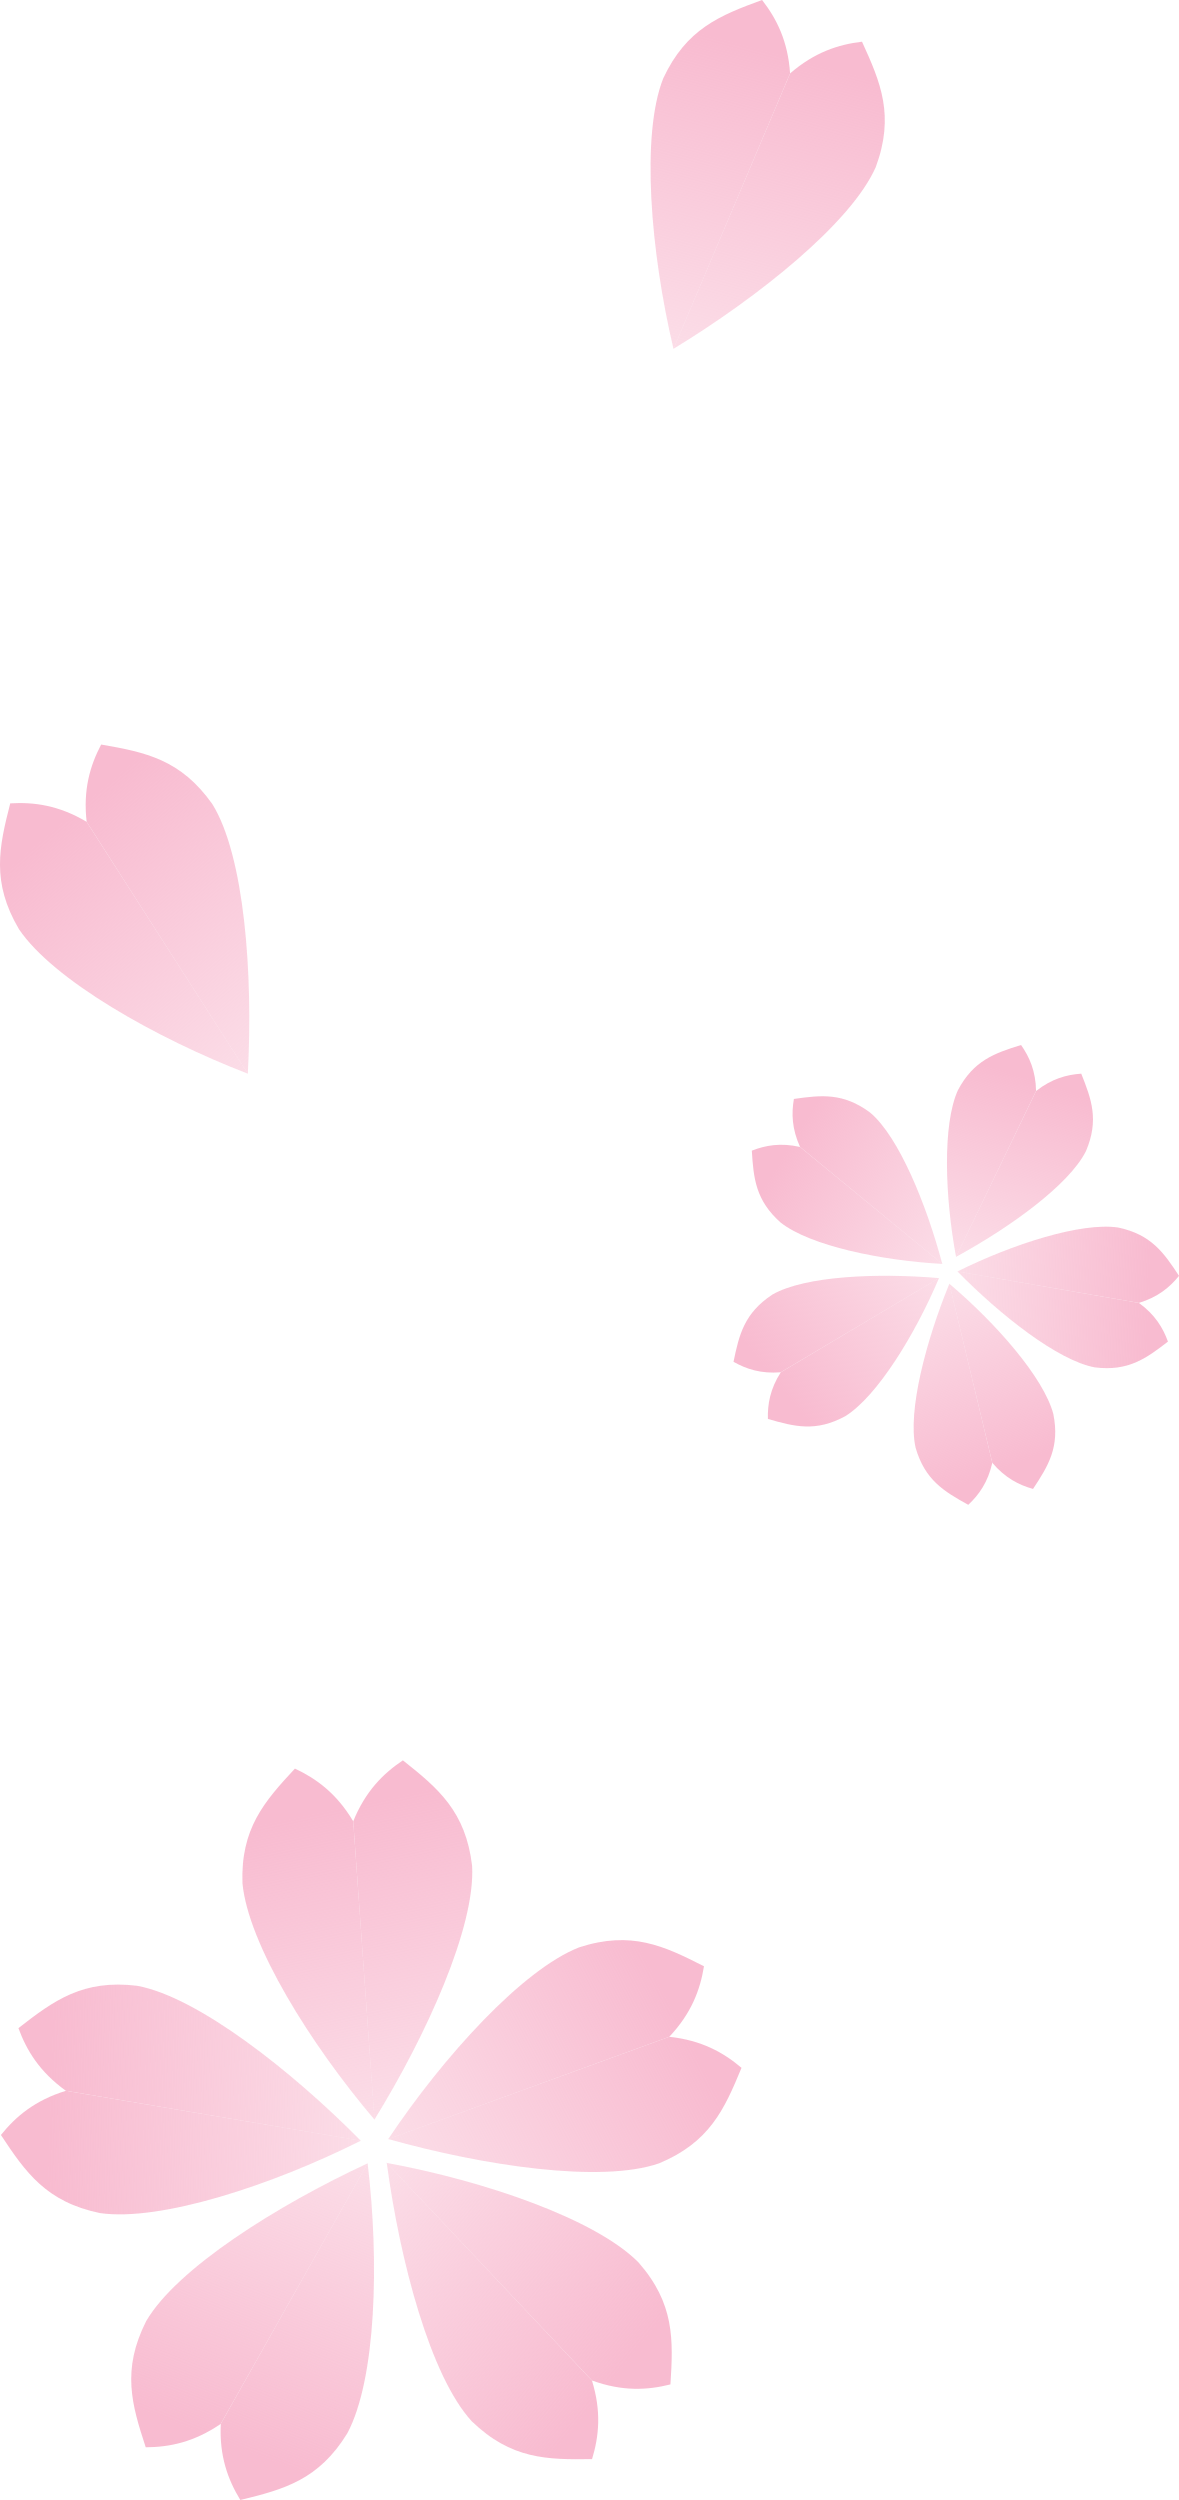
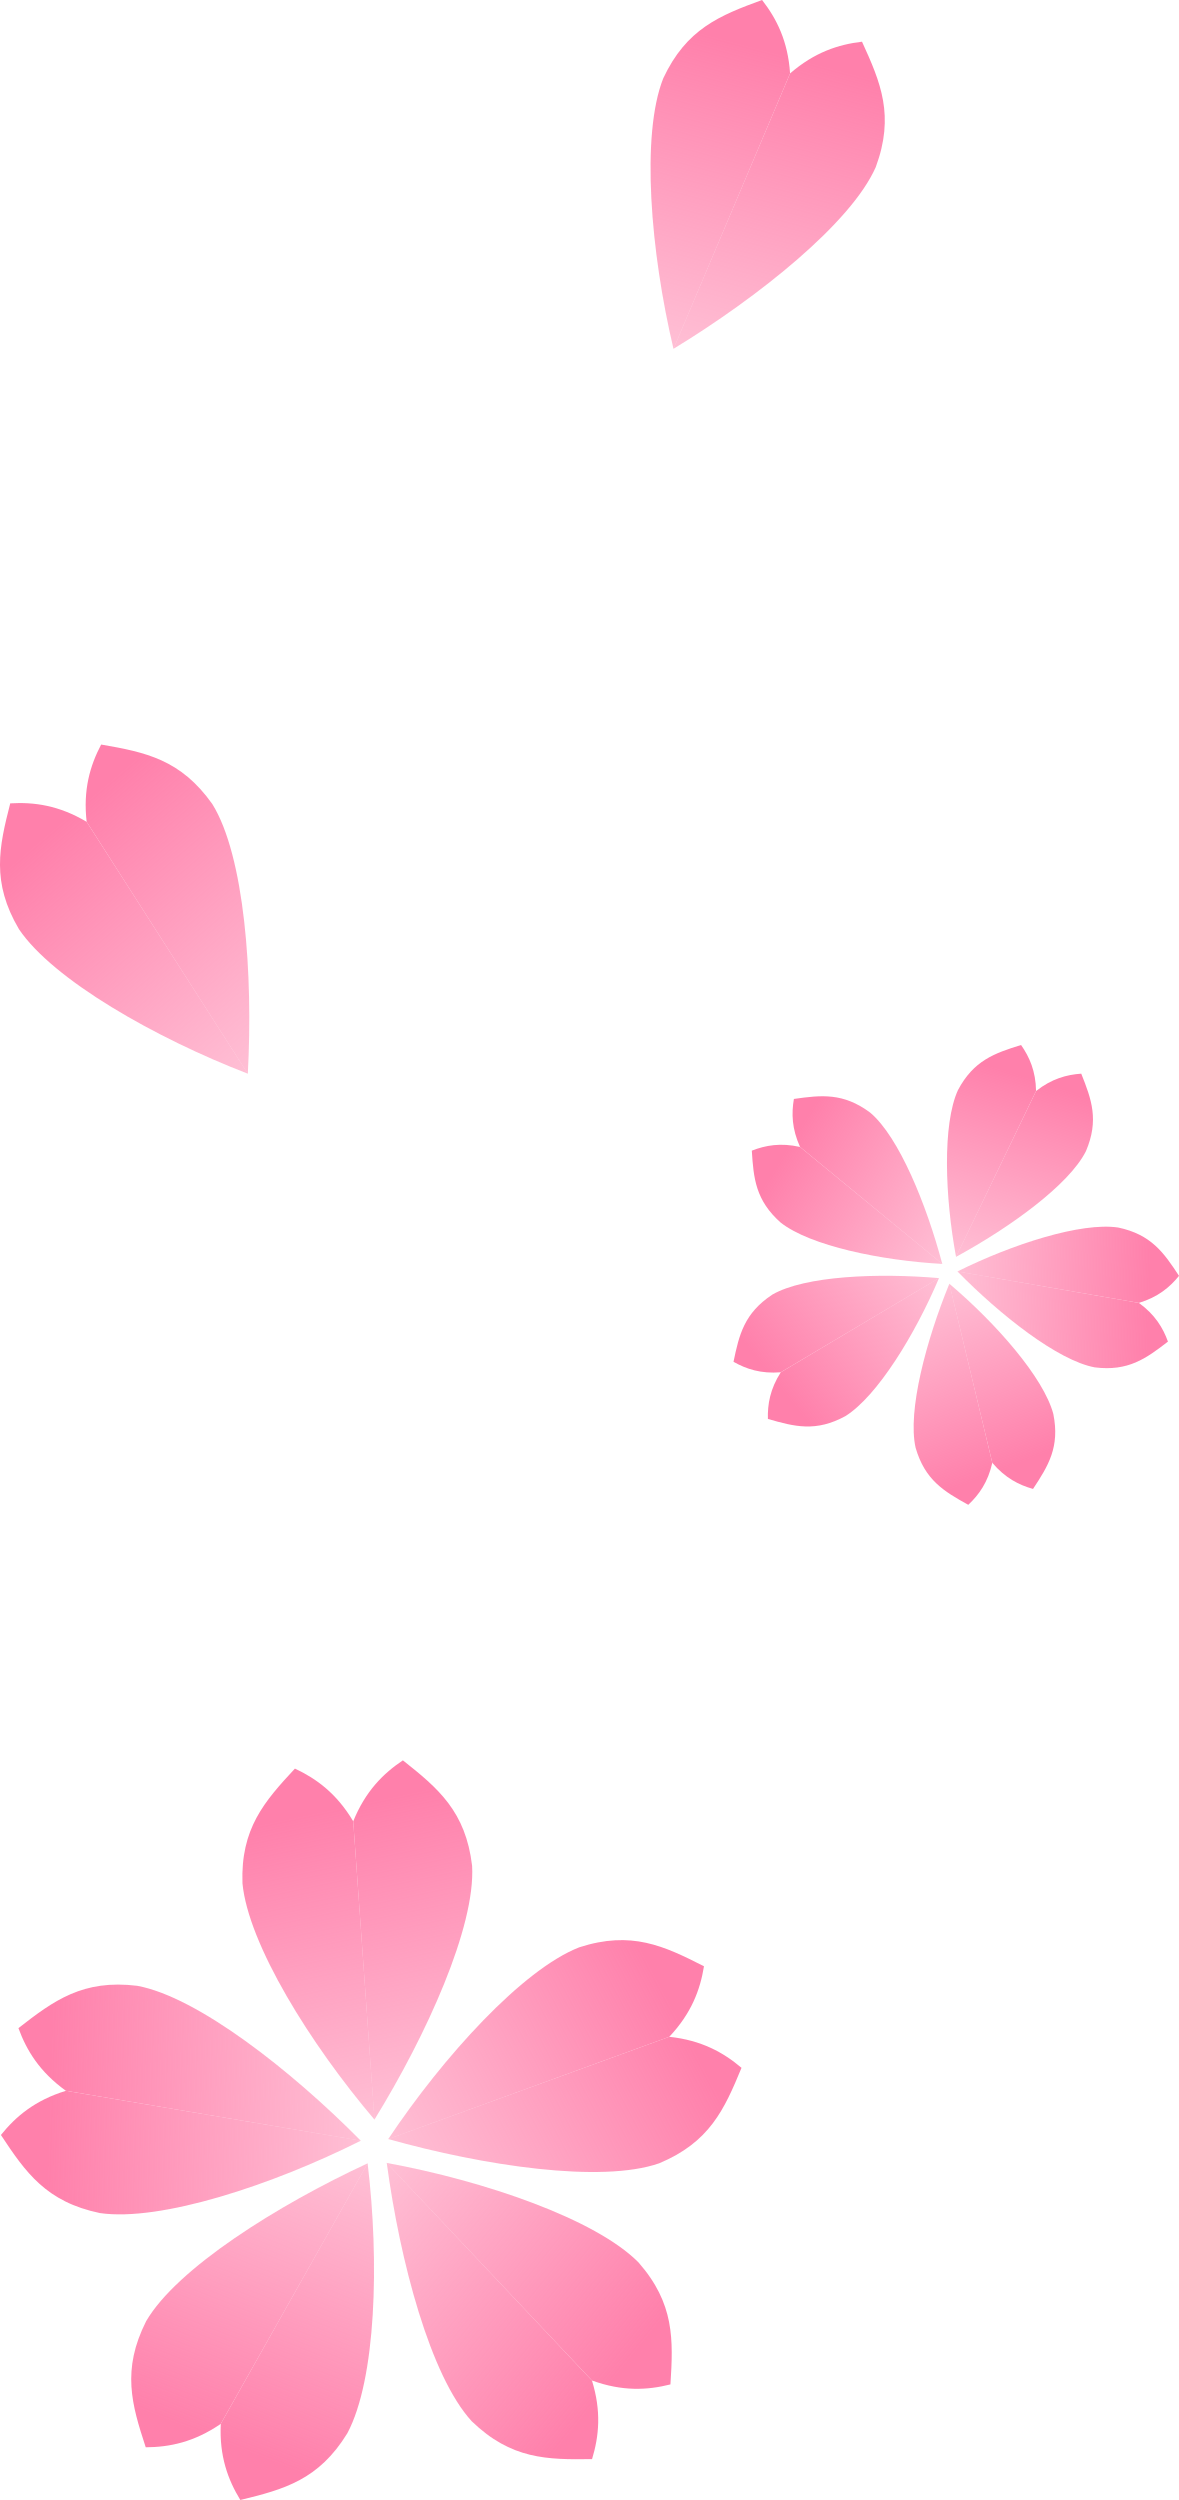
<svg xmlns="http://www.w3.org/2000/svg" xmlns:xlink="http://www.w3.org/1999/xlink" width="14.851mm" height="31.491mm" viewBox="0 0 14.851 31.491" version="1.1" id="svg6064">
  <defs id="defs6058">
    <linearGradient xlink:href="#linearGradient5226" id="linearGradient5600" gradientUnits="userSpaceOnUse" x1="82.546" y1="248.334" x2="86.556" y2="262.708" />
    <linearGradient id="linearGradient5226">
-       <stop style="stop-color:#f8bbd0;stop-opacity:1" offset="0" id="stop5222" />
-       <stop style="stop-color:#f8bbd0;stop-opacity:0.4" offset="1" id="stop5224" />
+       <stop style="stop-color:#FF80AB;stop-opacity:1" offset="0" id="stop5222" />
+       <stop style="stop-color:#FF80AB;stop-opacity:0.4" offset="1" id="stop5224" />
    </linearGradient>
    <linearGradient xlink:href="#linearGradient5226" id="linearGradient6767" gradientUnits="userSpaceOnUse" x1="82.546" y1="248.334" x2="86.556" y2="262.708" />
    <linearGradient xlink:href="#linearGradient5226" id="linearGradient6769" gradientUnits="userSpaceOnUse" x1="82.546" y1="248.334" x2="86.556" y2="262.708" />
    <linearGradient xlink:href="#linearGradient5226" id="linearGradient6771" gradientUnits="userSpaceOnUse" x1="82.546" y1="248.334" x2="86.556" y2="262.708" />
    <linearGradient xlink:href="#linearGradient5226" id="linearGradient6773" gradientUnits="userSpaceOnUse" x1="82.546" y1="248.334" x2="86.556" y2="262.708" />
    <linearGradient xlink:href="#linearGradient5226" id="linearGradient6775" gradientUnits="userSpaceOnUse" x1="82.546" y1="248.334" x2="86.556" y2="262.708" />
    <linearGradient xlink:href="#linearGradient5226" id="linearGradient6777" gradientUnits="userSpaceOnUse" x1="82.546" y1="248.334" x2="86.556" y2="262.708" />
    <linearGradient xlink:href="#linearGradient5226" id="linearGradient6779" gradientUnits="userSpaceOnUse" x1="82.546" y1="248.334" x2="86.556" y2="262.708" />
    <linearGradient xlink:href="#linearGradient5226" id="linearGradient6781" gradientUnits="userSpaceOnUse" x1="82.546" y1="248.334" x2="86.556" y2="262.708" />
    <linearGradient xlink:href="#linearGradient5226" id="linearGradient6783" gradientUnits="userSpaceOnUse" x1="82.546" y1="248.334" x2="86.556" y2="262.708" />
    <linearGradient xlink:href="#linearGradient5226" id="linearGradient6785" gradientUnits="userSpaceOnUse" x1="82.546" y1="248.334" x2="86.556" y2="262.708" />
    <linearGradient xlink:href="#linearGradient5226" id="linearGradient6787" gradientUnits="userSpaceOnUse" x1="82.546" y1="248.334" x2="86.556" y2="262.708" />
    <linearGradient xlink:href="#linearGradient5226" id="linearGradient6789" gradientUnits="userSpaceOnUse" x1="82.546" y1="248.334" x2="86.556" y2="262.708" />
    <linearGradient xlink:href="#linearGradient5226" id="linearGradient6791" gradientUnits="userSpaceOnUse" x1="82.546" y1="248.334" x2="86.556" y2="262.708" />
    <linearGradient xlink:href="#linearGradient5226" id="linearGradient6793" gradientUnits="userSpaceOnUse" x1="82.546" y1="248.334" x2="86.556" y2="262.708" />
    <linearGradient xlink:href="#linearGradient5226" id="linearGradient6795" gradientUnits="userSpaceOnUse" x1="82.546" y1="248.334" x2="86.556" y2="262.708" />
    <linearGradient xlink:href="#linearGradient5226" id="linearGradient6797" gradientUnits="userSpaceOnUse" x1="82.546" y1="248.334" x2="86.556" y2="262.708" />
    <linearGradient xlink:href="#linearGradient5226" id="linearGradient6799" gradientUnits="userSpaceOnUse" x1="82.546" y1="248.334" x2="86.556" y2="262.708" />
    <linearGradient xlink:href="#linearGradient5226" id="linearGradient6801" gradientUnits="userSpaceOnUse" x1="82.546" y1="248.334" x2="86.556" y2="262.708" />
    <linearGradient xlink:href="#linearGradient5226" id="linearGradient6803" gradientUnits="userSpaceOnUse" x1="82.546" y1="248.334" x2="86.556" y2="262.708" />
    <linearGradient xlink:href="#linearGradient5226" id="linearGradient6805" gradientUnits="userSpaceOnUse" x1="82.546" y1="248.334" x2="86.556" y2="262.708" />
    <linearGradient xlink:href="#linearGradient5226" id="linearGradient6807" gradientUnits="userSpaceOnUse" x1="82.546" y1="248.334" x2="86.556" y2="262.708" />
    <linearGradient xlink:href="#linearGradient5226" id="linearGradient6809" gradientUnits="userSpaceOnUse" x1="82.546" y1="248.334" x2="86.556" y2="262.708" />
    <linearGradient xlink:href="#linearGradient5226" id="linearGradient6811" gradientUnits="userSpaceOnUse" x1="82.546" y1="248.334" x2="86.556" y2="262.708" />
    <linearGradient xlink:href="#linearGradient5226" id="linearGradient6813" gradientUnits="userSpaceOnUse" x1="82.546" y1="248.334" x2="86.556" y2="262.708" />
    <linearGradient xlink:href="#linearGradient5226" id="linearGradient5600-1" gradientUnits="userSpaceOnUse" x1="82.546" y1="248.334" x2="86.556" y2="262.708" />
    <linearGradient xlink:href="#linearGradient5226" id="linearGradient7194" gradientUnits="userSpaceOnUse" x1="82.546" y1="248.334" x2="86.556" y2="262.708" />
    <linearGradient xlink:href="#linearGradient5226" id="linearGradient7196" gradientUnits="userSpaceOnUse" x1="82.546" y1="248.334" x2="86.556" y2="262.708" />
    <linearGradient xlink:href="#linearGradient5226" id="linearGradient7198" gradientUnits="userSpaceOnUse" x1="82.546" y1="248.334" x2="86.556" y2="262.708" />
    <linearGradient xlink:href="#linearGradient5226" id="linearGradient7200" gradientUnits="userSpaceOnUse" x1="82.546" y1="248.334" x2="86.556" y2="262.708" />
    <linearGradient xlink:href="#linearGradient5226" id="linearGradient7202" gradientUnits="userSpaceOnUse" x1="82.546" y1="248.334" x2="86.556" y2="262.708" />
    <linearGradient xlink:href="#linearGradient5226" id="linearGradient7204" gradientUnits="userSpaceOnUse" x1="82.546" y1="248.334" x2="86.556" y2="262.708" />
    <linearGradient xlink:href="#linearGradient5226" id="linearGradient7206" gradientUnits="userSpaceOnUse" x1="82.546" y1="248.334" x2="86.556" y2="262.708" />
    <linearGradient xlink:href="#linearGradient5226" id="linearGradient7208" gradientUnits="userSpaceOnUse" x1="82.546" y1="248.334" x2="86.556" y2="262.708" />
    <linearGradient xlink:href="#linearGradient5226" id="linearGradient7210" gradientUnits="userSpaceOnUse" x1="82.546" y1="248.334" x2="86.556" y2="262.708" />
    <linearGradient xlink:href="#linearGradient5226" id="linearGradient7212" gradientUnits="userSpaceOnUse" x1="82.546" y1="248.334" x2="86.556" y2="262.708" />
    <linearGradient xlink:href="#linearGradient5226" id="linearGradient7214" gradientUnits="userSpaceOnUse" x1="82.546" y1="248.334" x2="86.556" y2="262.708" />
    <linearGradient xlink:href="#linearGradient5226" id="linearGradient7216" gradientUnits="userSpaceOnUse" x1="82.546" y1="248.334" x2="86.556" y2="262.708" />
    <linearGradient xlink:href="#linearGradient5226" id="linearGradient7218" gradientUnits="userSpaceOnUse" x1="82.546" y1="248.334" x2="86.556" y2="262.708" />
    <linearGradient xlink:href="#linearGradient5226" id="linearGradient7220" gradientUnits="userSpaceOnUse" x1="82.546" y1="248.334" x2="86.556" y2="262.708" />
    <linearGradient xlink:href="#linearGradient5226" id="linearGradient7222" gradientUnits="userSpaceOnUse" x1="82.546" y1="248.334" x2="86.556" y2="262.708" />
    <linearGradient xlink:href="#linearGradient5226" id="linearGradient7224" gradientUnits="userSpaceOnUse" x1="82.546" y1="248.334" x2="86.556" y2="262.708" />
    <linearGradient xlink:href="#linearGradient5226" id="linearGradient7226" gradientUnits="userSpaceOnUse" x1="82.546" y1="248.334" x2="86.556" y2="262.708" />
    <linearGradient xlink:href="#linearGradient5226" id="linearGradient7228" gradientUnits="userSpaceOnUse" x1="82.546" y1="248.334" x2="86.556" y2="262.708" />
    <linearGradient xlink:href="#linearGradient5226" id="linearGradient7230" gradientUnits="userSpaceOnUse" x1="82.546" y1="248.334" x2="86.556" y2="262.708" />
    <linearGradient xlink:href="#linearGradient5226" id="linearGradient7232" gradientUnits="userSpaceOnUse" x1="82.546" y1="248.334" x2="86.556" y2="262.708" />
    <linearGradient xlink:href="#linearGradient5226" id="linearGradient7234" gradientUnits="userSpaceOnUse" x1="82.546" y1="248.334" x2="86.556" y2="262.708" />
    <linearGradient xlink:href="#linearGradient5226" id="linearGradient7236" gradientUnits="userSpaceOnUse" x1="82.546" y1="248.334" x2="86.556" y2="262.708" />
    <linearGradient xlink:href="#linearGradient5226" id="linearGradient7238" gradientUnits="userSpaceOnUse" x1="82.546" y1="248.334" x2="86.556" y2="262.708" />
    <linearGradient xlink:href="#linearGradient5226" id="linearGradient7240" gradientUnits="userSpaceOnUse" x1="82.546" y1="248.334" x2="86.556" y2="262.708" />
    <linearGradient xlink:href="#linearGradient5226" id="linearGradient7222-9" gradientUnits="userSpaceOnUse" x1="82.546" y1="248.334" x2="86.556" y2="262.708" />
    <linearGradient xlink:href="#linearGradient5226" id="linearGradient7322" gradientUnits="userSpaceOnUse" x1="82.546" y1="248.334" x2="86.556" y2="262.708" />
    <linearGradient xlink:href="#linearGradient5226" id="linearGradient7324" gradientUnits="userSpaceOnUse" x1="82.546" y1="248.334" x2="86.556" y2="262.708" />
    <linearGradient xlink:href="#linearGradient5226" id="linearGradient7326" gradientUnits="userSpaceOnUse" x1="82.546" y1="248.334" x2="86.556" y2="262.708" />
    <linearGradient xlink:href="#linearGradient5226" id="linearGradient7328" gradientUnits="userSpaceOnUse" x1="82.546" y1="248.334" x2="86.556" y2="262.708" />
    <linearGradient xlink:href="#linearGradient5226" id="linearGradient7222-9-7" gradientUnits="userSpaceOnUse" x1="82.546" y1="248.334" x2="86.556" y2="262.708" />
    <linearGradient xlink:href="#linearGradient5226" id="linearGradient7410" gradientUnits="userSpaceOnUse" x1="82.546" y1="248.334" x2="86.556" y2="262.708" />
    <linearGradient xlink:href="#linearGradient5226" id="linearGradient7412" gradientUnits="userSpaceOnUse" x1="82.546" y1="248.334" x2="86.556" y2="262.708" />
    <linearGradient xlink:href="#linearGradient5226" id="linearGradient7414" gradientUnits="userSpaceOnUse" x1="82.546" y1="248.334" x2="86.556" y2="262.708" />
    <linearGradient xlink:href="#linearGradient5226" id="linearGradient7416" gradientUnits="userSpaceOnUse" x1="82.546" y1="248.334" x2="86.556" y2="262.708" />
  </defs>
  <g id="layer1" transform="translate(-17.08356,-106.2512)">
    <g id="g5171" style="fill:url(#linearGradient6775);fill-opacity:1;stroke:none;stroke-opacity:1" transform="matrix(0.3181716,0.0204215,-0.0204215,0.3181716,-0.1680095,48.39204)">
      <path id="path4728-6-0-5" d="m 85.751,260.261 c -2.726,-2.821 -5.421,-6.602 -5.803,-8.984 -0.212,-2.153 0.653,-3.277 1.778,-4.655 0.876,0.344 1.71,0.877 2.433,1.932" style="fill:url(#linearGradient6767);fill-opacity:1;fill-rule:evenodd;stroke:none;stroke-width:0.265;stroke-linecap:round;stroke-linejoin:miter;stroke-miterlimit:4;stroke-dasharray:none;stroke-opacity:1" />
      <path id="path4728-3-8-2-8" d="m 85.75,260.26 c 1.84,-3.465 3.499,-7.86 3.208,-10.254 -0.391,-2.128 -1.533,-2.969 -2.996,-3.982 -0.747,0.572 -1.401,1.316 -1.804,2.529" style="fill:url(#linearGradient6769);fill-opacity:1;fill-rule:evenodd;stroke:none;stroke-width:0.265;stroke-linecap:round;stroke-linejoin:miter;stroke-miterlimit:4;stroke-dasharray:none;stroke-opacity:1" />
      <path style="fill:url(#linearGradient6771);fill-opacity:1;fill-rule:evenodd;stroke:none;stroke-width:0.262;stroke-linecap:round;stroke-linejoin:miter;stroke-miterlimit:3.4;stroke-dasharray:none;stroke-opacity:1" d="m 84.158,248.552 1.567,11.419" id="path5128-6" />
      <path id="path5165" d="m 84.158,248.552 1.567,11.419" style="fill:url(#linearGradient6773);fill-opacity:1;fill-rule:evenodd;stroke:none;stroke-width:0.265px;stroke-linecap:butt;stroke-linejoin:miter;stroke-opacity:1" />
    </g>
    <g transform="matrix(0.06765281,0.3115658,-0.3115658,0.06765281,97.26109,88.8714)" id="g5171-2" style="fill:url(#linearGradient6785);fill-opacity:1;stroke:none;stroke-opacity:1">
      <path id="path4728-6-0-5-6" d="m 85.751,260.261 c -2.726,-2.821 -5.421,-6.602 -5.803,-8.984 -0.212,-2.153 0.653,-3.277 1.778,-4.655 0.876,0.344 1.71,0.877 2.433,1.932" style="fill:url(#linearGradient6777);fill-opacity:1;fill-rule:evenodd;stroke:none;stroke-width:0.265;stroke-linecap:round;stroke-linejoin:miter;stroke-miterlimit:4;stroke-dasharray:none;stroke-opacity:1" />
      <path id="path4728-3-8-2-8-5" d="m 85.75,260.26 c 1.84,-3.465 3.499,-7.86 3.208,-10.254 -0.391,-2.128 -1.533,-2.969 -2.996,-3.982 -0.747,0.572 -1.401,1.316 -1.804,2.529" style="fill:url(#linearGradient6779);fill-opacity:1;fill-rule:evenodd;stroke:none;stroke-width:0.265;stroke-linecap:round;stroke-linejoin:miter;stroke-miterlimit:4;stroke-dasharray:none;stroke-opacity:1" />
      <path style="fill:url(#linearGradient6781);fill-opacity:1;fill-rule:evenodd;stroke:none;stroke-width:0.262;stroke-linecap:round;stroke-linejoin:miter;stroke-miterlimit:3.4;stroke-dasharray:none;stroke-opacity:1" d="m 84.158,248.552 1.567,11.419" id="path5128-6-8" />
      <path id="path5165-7" d="m 84.158,248.552 1.567,11.419" style="fill:url(#linearGradient6783);fill-opacity:1;fill-rule:evenodd;stroke:none;stroke-width:0.265px;stroke-linecap:butt;stroke-linejoin:miter;stroke-opacity:1" />
    </g>
    <g transform="matrix(-0.259305,0.1855022,-0.1855022,-0.259305,92.46958,185.0762)" id="g5171-2-8" style="fill:url(#linearGradient6795);fill-opacity:1;stroke:none;stroke-opacity:1">
      <path id="path4728-6-0-5-6-7" d="m 85.751,260.261 c -2.726,-2.821 -5.421,-6.602 -5.803,-8.984 -0.212,-2.153 0.653,-3.277 1.778,-4.655 0.876,0.344 1.71,0.877 2.433,1.932" style="fill:url(#linearGradient6787);fill-opacity:1;fill-rule:evenodd;stroke:none;stroke-width:0.265;stroke-linecap:round;stroke-linejoin:miter;stroke-miterlimit:4;stroke-dasharray:none;stroke-opacity:1" />
      <path id="path4728-3-8-2-8-5-0" d="m 85.75,260.26 c 1.84,-3.465 3.499,-7.86 3.208,-10.254 -0.391,-2.128 -1.533,-2.969 -2.996,-3.982 -0.747,0.572 -1.401,1.316 -1.804,2.529" style="fill:url(#linearGradient6789);fill-opacity:1;fill-rule:evenodd;stroke:none;stroke-width:0.265;stroke-linecap:round;stroke-linejoin:miter;stroke-miterlimit:4;stroke-dasharray:none;stroke-opacity:1" />
      <path style="fill:url(#linearGradient6791);fill-opacity:1;fill-rule:evenodd;stroke:none;stroke-width:0.262;stroke-linecap:round;stroke-linejoin:miter;stroke-miterlimit:3.4;stroke-dasharray:none;stroke-opacity:1" d="m 84.158,248.552 1.567,11.419" id="path5128-6-8-8" />
      <path id="path5165-7-6" d="m 84.158,248.552 1.567,11.419" style="fill:url(#linearGradient6793);fill-opacity:1;fill-rule:evenodd;stroke:none;stroke-width:0.265px;stroke-linecap:butt;stroke-linejoin:miter;stroke-opacity:1" />
    </g>
    <g transform="matrix(-0.2541124,-0.192554,0.192554,-0.2541124,-6.609706,216.1483)" id="g5171-2-8-8" style="fill:url(#linearGradient6805);fill-opacity:1;stroke:none;stroke-opacity:1">
      <path id="path4728-6-0-5-6-7-3" d="m 85.751,260.261 c -2.726,-2.821 -5.421,-6.602 -5.803,-8.984 -0.212,-2.153 0.653,-3.277 1.778,-4.655 0.876,0.344 1.71,0.877 2.433,1.932" style="fill:url(#linearGradient6797);fill-opacity:1;fill-rule:evenodd;stroke:none;stroke-width:0.265;stroke-linecap:round;stroke-linejoin:miter;stroke-miterlimit:4;stroke-dasharray:none;stroke-opacity:1" />
      <path id="path4728-3-8-2-8-5-0-0" d="m 85.75,260.26 c 1.84,-3.465 3.499,-7.86 3.208,-10.254 -0.391,-2.128 -1.533,-2.969 -2.996,-3.982 -0.747,0.572 -1.401,1.316 -1.804,2.529" style="fill:url(#linearGradient6799);fill-opacity:1;fill-rule:evenodd;stroke:none;stroke-width:0.265;stroke-linecap:round;stroke-linejoin:miter;stroke-miterlimit:4;stroke-dasharray:none;stroke-opacity:1" />
      <path style="fill:url(#linearGradient6801);fill-opacity:1;fill-rule:evenodd;stroke:none;stroke-width:0.262;stroke-linecap:round;stroke-linejoin:miter;stroke-miterlimit:3.4;stroke-dasharray:none;stroke-opacity:1" d="m 84.158,248.552 1.567,11.419" id="path5128-6-8-8-1" />
      <path id="path5165-7-6-7" d="m 84.158,248.552 1.567,11.419" style="fill:url(#linearGradient6803);fill-opacity:1;fill-rule:evenodd;stroke:none;stroke-width:0.265px;stroke-linecap:butt;stroke-linejoin:miter;stroke-opacity:1" />
    </g>
    <g transform="matrix(0.09507395,-0.3043207,0.3043207,0.09507395,-65.72716,134.5679)" id="g5171-2-8-8-5" style="fill:url(#linearGradient5600);fill-opacity:1;stroke:none;stroke-opacity:1">
      <path id="path4728-6-0-5-6-7-3-7" d="m 85.751,260.261 c -2.726,-2.821 -5.421,-6.602 -5.803,-8.984 -0.212,-2.153 0.653,-3.277 1.778,-4.655 0.876,0.344 1.71,0.877 2.433,1.932" style="fill:url(#linearGradient6807);fill-opacity:1;fill-rule:evenodd;stroke:none;stroke-width:0.265;stroke-linecap:round;stroke-linejoin:miter;stroke-miterlimit:4;stroke-dasharray:none;stroke-opacity:1" />
      <path id="path4728-3-8-2-8-5-0-0-4" d="m 85.75,260.26 c 1.84,-3.465 3.499,-7.86 3.208,-10.254 -0.391,-2.128 -1.533,-2.969 -2.996,-3.982 -0.747,0.572 -1.401,1.316 -1.804,2.529" style="fill:url(#linearGradient6809);fill-opacity:1;fill-rule:evenodd;stroke:none;stroke-width:0.265;stroke-linecap:round;stroke-linejoin:miter;stroke-miterlimit:4;stroke-dasharray:none;stroke-opacity:1" />
      <path style="fill:url(#linearGradient6811);fill-opacity:1;fill-rule:evenodd;stroke:none;stroke-width:0.262;stroke-linecap:round;stroke-linejoin:miter;stroke-miterlimit:3.4;stroke-dasharray:none;stroke-opacity:1" d="m 84.158,248.552 1.567,11.419" id="path5128-6-8-8-1-9" />
      <path id="path5165-7-6-7-9" d="m 84.158,248.552 1.567,11.419" style="fill:url(#linearGradient6813);fill-opacity:1;fill-rule:evenodd;stroke:none;stroke-width:0.265px;stroke-linecap:butt;stroke-linejoin:miter;stroke-opacity:1" />
    </g>
    <g id="g5171-5" style="fill:url(#linearGradient7202);fill-opacity:1;stroke:none;stroke-opacity:1" transform="matrix(0.1636871,0.1083533,-0.1083533,0.1636871,43.29006,70.19033)">
      <path id="path4728-6-0-5-4" d="m 85.751,260.261 c -2.726,-2.821 -5.421,-6.602 -5.803,-8.984 -0.212,-2.153 0.653,-3.277 1.778,-4.655 0.876,0.344 1.71,0.877 2.433,1.932" style="fill:url(#linearGradient7194);fill-opacity:1;fill-rule:evenodd;stroke:none;stroke-width:0.265;stroke-linecap:round;stroke-linejoin:miter;stroke-miterlimit:4;stroke-dasharray:none;stroke-opacity:1" />
      <path id="path4728-3-8-2-8-1" d="m 85.75,260.26 c 1.84,-3.465 3.499,-7.86 3.208,-10.254 -0.391,-2.128 -1.533,-2.969 -2.996,-3.982 -0.747,0.572 -1.401,1.316 -1.804,2.529" style="fill:url(#linearGradient7196);fill-opacity:1;fill-rule:evenodd;stroke:none;stroke-width:0.265;stroke-linecap:round;stroke-linejoin:miter;stroke-miterlimit:4;stroke-dasharray:none;stroke-opacity:1" />
      <path style="fill:url(#linearGradient7198);fill-opacity:1;fill-rule:evenodd;stroke:none;stroke-width:0.262;stroke-linecap:round;stroke-linejoin:miter;stroke-miterlimit:3.4;stroke-dasharray:none;stroke-opacity:1" d="m 84.158,248.552 1.567,11.419" id="path5128-6-5" />
      <path id="path5165-5" d="m 84.158,248.552 1.567,11.419" style="fill:url(#linearGradient7200);fill-opacity:1;fill-rule:evenodd;stroke:none;stroke-width:0.265px;stroke-linecap:butt;stroke-linejoin:miter;stroke-opacity:1" />
    </g>
    <g transform="matrix(-0.05928802,0.1871331,-0.1871331,-0.05928802,82.93126,121.6505)" id="g5171-2-4" style="fill:url(#linearGradient7212);fill-opacity:1;stroke:none;stroke-opacity:1">
      <path id="path4728-6-0-5-6-9" d="m 85.751,260.261 c -2.726,-2.821 -5.421,-6.602 -5.803,-8.984 -0.212,-2.153 0.653,-3.277 1.778,-4.655 0.876,0.344 1.71,0.877 2.433,1.932" style="fill:url(#linearGradient7204);fill-opacity:1;fill-rule:evenodd;stroke:none;stroke-width:0.265;stroke-linecap:round;stroke-linejoin:miter;stroke-miterlimit:4;stroke-dasharray:none;stroke-opacity:1" />
      <path id="path4728-3-8-2-8-5-8" d="m 85.75,260.26 c 1.84,-3.465 3.499,-7.86 3.208,-10.254 -0.391,-2.128 -1.533,-2.969 -2.996,-3.982 -0.747,0.572 -1.401,1.316 -1.804,2.529" style="fill:url(#linearGradient7206);fill-opacity:1;fill-rule:evenodd;stroke:none;stroke-width:0.265;stroke-linecap:round;stroke-linejoin:miter;stroke-miterlimit:4;stroke-dasharray:none;stroke-opacity:1" />
      <path style="fill:url(#linearGradient7208);fill-opacity:1;fill-rule:evenodd;stroke:none;stroke-width:0.262;stroke-linecap:round;stroke-linejoin:miter;stroke-miterlimit:3.4;stroke-dasharray:none;stroke-opacity:1" d="m 84.158,248.552 1.567,11.419" id="path5128-6-8-3" />
      <path id="path5165-7-8" d="m 84.158,248.552 1.567,11.419" style="fill:url(#linearGradient7210);fill-opacity:1;fill-rule:evenodd;stroke:none;stroke-width:0.265px;stroke-linecap:butt;stroke-linejoin:miter;stroke-opacity:1" />
    </g>
    <g transform="matrix(-0.1953132,0.01966342,-0.01966342,-0.1953132,50.90756,171.5679)" id="g5171-2-8-5" style="fill:url(#linearGradient7222);fill-opacity:1;stroke:none;stroke-opacity:1">
      <path id="path4728-6-0-5-6-7-2" d="m 85.751,260.261 c -2.726,-2.821 -5.421,-6.602 -5.803,-8.984 -0.212,-2.153 0.653,-3.277 1.778,-4.655 0.876,0.344 1.71,0.877 2.433,1.932" style="fill:url(#linearGradient7214);fill-opacity:1;fill-rule:evenodd;stroke:none;stroke-width:0.265;stroke-linecap:round;stroke-linejoin:miter;stroke-miterlimit:4;stroke-dasharray:none;stroke-opacity:1" />
      <path id="path4728-3-8-2-8-5-0-2" d="m 85.75,260.26 c 1.84,-3.465 3.499,-7.86 3.208,-10.254 -0.391,-2.128 -1.533,-2.969 -2.996,-3.982 -0.747,0.572 -1.401,1.316 -1.804,2.529" style="fill:url(#linearGradient7216);fill-opacity:1;fill-rule:evenodd;stroke:none;stroke-width:0.265;stroke-linecap:round;stroke-linejoin:miter;stroke-miterlimit:4;stroke-dasharray:none;stroke-opacity:1" />
      <path style="fill:url(#linearGradient7218);fill-opacity:1;fill-rule:evenodd;stroke:none;stroke-width:0.262;stroke-linecap:round;stroke-linejoin:miter;stroke-miterlimit:3.4;stroke-dasharray:none;stroke-opacity:1" d="m 84.158,248.552 1.567,11.419" id="path5128-6-8-8-2" />
      <path id="path5165-7-6-70" d="m 84.158,248.552 1.567,11.419" style="fill:url(#linearGradient7220);fill-opacity:1;fill-rule:evenodd;stroke:none;stroke-width:0.265px;stroke-linecap:butt;stroke-linejoin:miter;stroke-opacity:1" />
    </g>
    <g transform="matrix(-0.07675313,-0.1806733,0.1806733,-0.07675313,-11.52897,157.8193)" id="g5171-2-8-8-3" style="fill:url(#linearGradient7232);fill-opacity:1;stroke:none;stroke-opacity:1">
      <path id="path4728-6-0-5-6-7-3-4" d="m 85.751,260.261 c -2.726,-2.821 -5.421,-6.602 -5.803,-8.984 -0.212,-2.153 0.653,-3.277 1.778,-4.655 0.876,0.344 1.71,0.877 2.433,1.932" style="fill:url(#linearGradient7224);fill-opacity:1;fill-rule:evenodd;stroke:none;stroke-width:0.265;stroke-linecap:round;stroke-linejoin:miter;stroke-miterlimit:4;stroke-dasharray:none;stroke-opacity:1" />
      <path id="path4728-3-8-2-8-5-0-0-6" d="m 85.75,260.26 c 1.84,-3.465 3.499,-7.86 3.208,-10.254 -0.391,-2.128 -1.533,-2.969 -2.996,-3.982 -0.747,0.572 -1.401,1.316 -1.804,2.529" style="fill:url(#linearGradient7226);fill-opacity:1;fill-rule:evenodd;stroke:none;stroke-width:0.265;stroke-linecap:round;stroke-linejoin:miter;stroke-miterlimit:4;stroke-dasharray:none;stroke-opacity:1" />
      <path style="fill:url(#linearGradient7228);fill-opacity:1;fill-rule:evenodd;stroke:none;stroke-width:0.262;stroke-linecap:round;stroke-linejoin:miter;stroke-miterlimit:3.4;stroke-dasharray:none;stroke-opacity:1" d="m 84.158,248.552 1.567,11.419" id="path5128-6-8-8-1-3" />
      <path id="path5165-7-6-7-6" d="m 84.158,248.552 1.567,11.419" style="fill:url(#linearGradient7230);fill-opacity:1;fill-rule:evenodd;stroke:none;stroke-width:0.265px;stroke-linecap:butt;stroke-linejoin:miter;stroke-opacity:1" />
    </g>
    <g transform="matrix(0.1439845,-0.1334254,0.1334254,0.1439845,-18.11926,96.13984)" id="g5171-2-8-8-5-3" style="fill:url(#linearGradient5600-1);fill-opacity:1;stroke:none;stroke-opacity:1">
      <path id="path4728-6-0-5-6-7-3-7-3" d="m 85.751,260.261 c -2.726,-2.821 -5.421,-6.602 -5.803,-8.984 -0.212,-2.153 0.653,-3.277 1.778,-4.655 0.876,0.344 1.71,0.877 2.433,1.932" style="fill:url(#linearGradient7234);fill-opacity:1;fill-rule:evenodd;stroke:none;stroke-width:0.265;stroke-linecap:round;stroke-linejoin:miter;stroke-miterlimit:4;stroke-dasharray:none;stroke-opacity:1" />
      <path id="path4728-3-8-2-8-5-0-0-4-4" d="m 85.75,260.26 c 1.84,-3.465 3.499,-7.86 3.208,-10.254 -0.391,-2.128 -1.533,-2.969 -2.996,-3.982 -0.747,0.572 -1.401,1.316 -1.804,2.529" style="fill:url(#linearGradient7236);fill-opacity:1;fill-rule:evenodd;stroke:none;stroke-width:0.265;stroke-linecap:round;stroke-linejoin:miter;stroke-miterlimit:4;stroke-dasharray:none;stroke-opacity:1" />
      <path style="fill:url(#linearGradient7238);fill-opacity:1;fill-rule:evenodd;stroke:none;stroke-width:0.262;stroke-linecap:round;stroke-linejoin:miter;stroke-miterlimit:3.4;stroke-dasharray:none;stroke-opacity:1" d="m 84.158,248.552 1.567,11.419" id="path5128-6-8-8-1-9-4" />
      <path id="path5165-7-6-7-9-3" d="m 84.158,248.552 1.567,11.419" style="fill:url(#linearGradient7240);fill-opacity:1;fill-rule:evenodd;stroke:none;stroke-width:0.265px;stroke-linecap:butt;stroke-linejoin:miter;stroke-opacity:1" />
    </g>
    <g transform="matrix(0.2892617,-0.1340814,0.1340814,0.2892617,-39.49504,55.99028)" id="g5171-2-8-5-2" style="fill:url(#linearGradient7222-9);fill-opacity:1;stroke:none;stroke-opacity:1">
      <path id="path4728-6-0-5-6-7-2-4" d="m 85.751,260.261 c -2.726,-2.821 -5.421,-6.602 -5.803,-8.984 -0.212,-2.153 0.653,-3.277 1.778,-4.655 0.876,0.344 1.71,0.877 2.433,1.932" style="fill:url(#linearGradient7322);fill-opacity:1;fill-rule:evenodd;stroke:none;stroke-width:0.265;stroke-linecap:round;stroke-linejoin:miter;stroke-miterlimit:4;stroke-dasharray:none;stroke-opacity:1" />
      <path id="path4728-3-8-2-8-5-0-2-7" d="m 85.75,260.26 c 1.84,-3.465 3.499,-7.86 3.208,-10.254 -0.391,-2.128 -1.533,-2.969 -2.996,-3.982 -0.747,0.572 -1.401,1.316 -1.804,2.529" style="fill:url(#linearGradient7324);fill-opacity:1;fill-rule:evenodd;stroke:none;stroke-width:0.265;stroke-linecap:round;stroke-linejoin:miter;stroke-miterlimit:4;stroke-dasharray:none;stroke-opacity:1" />
      <path style="fill:url(#linearGradient7326);fill-opacity:1;fill-rule:evenodd;stroke:none;stroke-width:0.262;stroke-linecap:round;stroke-linejoin:miter;stroke-miterlimit:3.4;stroke-dasharray:none;stroke-opacity:1" d="m 84.158,248.552 1.567,11.419" id="path5128-6-8-8-2-6" />
      <path id="path5165-7-6-70-5" d="m 84.158,248.552 1.567,11.419" style="fill:url(#linearGradient7328);fill-opacity:1;fill-rule:evenodd;stroke:none;stroke-width:0.265px;stroke-linecap:butt;stroke-linejoin:miter;stroke-opacity:1" />
    </g>
    <g transform="matrix(0.2741763,0.1627191,-0.1627191,0.2741763,44.4057,25.33483)" id="g5171-2-8-5-2-1" style="fill:url(#linearGradient7222-9-7);fill-opacity:1;stroke:none;stroke-opacity:1">
      <path id="path4728-6-0-5-6-7-2-4-0" d="m 85.751,260.261 c -2.726,-2.821 -5.421,-6.602 -5.803,-8.984 -0.212,-2.153 0.653,-3.277 1.778,-4.655 0.876,0.344 1.71,0.877 2.433,1.932" style="fill:url(#linearGradient7410);fill-opacity:1;fill-rule:evenodd;stroke:none;stroke-width:0.265;stroke-linecap:round;stroke-linejoin:miter;stroke-miterlimit:4;stroke-dasharray:none;stroke-opacity:1" />
      <path id="path4728-3-8-2-8-5-0-2-7-8" d="m 85.75,260.26 c 1.84,-3.465 3.499,-7.86 3.208,-10.254 -0.391,-2.128 -1.533,-2.969 -2.996,-3.982 -0.747,0.572 -1.401,1.316 -1.804,2.529" style="fill:url(#linearGradient7412);fill-opacity:1;fill-rule:evenodd;stroke:none;stroke-width:0.265;stroke-linecap:round;stroke-linejoin:miter;stroke-miterlimit:4;stroke-dasharray:none;stroke-opacity:1" />
      <path style="fill:url(#linearGradient7414);fill-opacity:1;fill-rule:evenodd;stroke:none;stroke-width:0.262;stroke-linecap:round;stroke-linejoin:miter;stroke-miterlimit:3.4;stroke-dasharray:none;stroke-opacity:1" d="m 84.158,248.552 1.567,11.419" id="path5128-6-8-8-2-6-7" />
      <path id="path5165-7-6-70-5-6" d="m 84.158,248.552 1.567,11.419" style="fill:url(#linearGradient7416);fill-opacity:1;fill-rule:evenodd;stroke:none;stroke-width:0.265px;stroke-linecap:butt;stroke-linejoin:miter;stroke-opacity:1" />
    </g>
  </g>
</svg>
